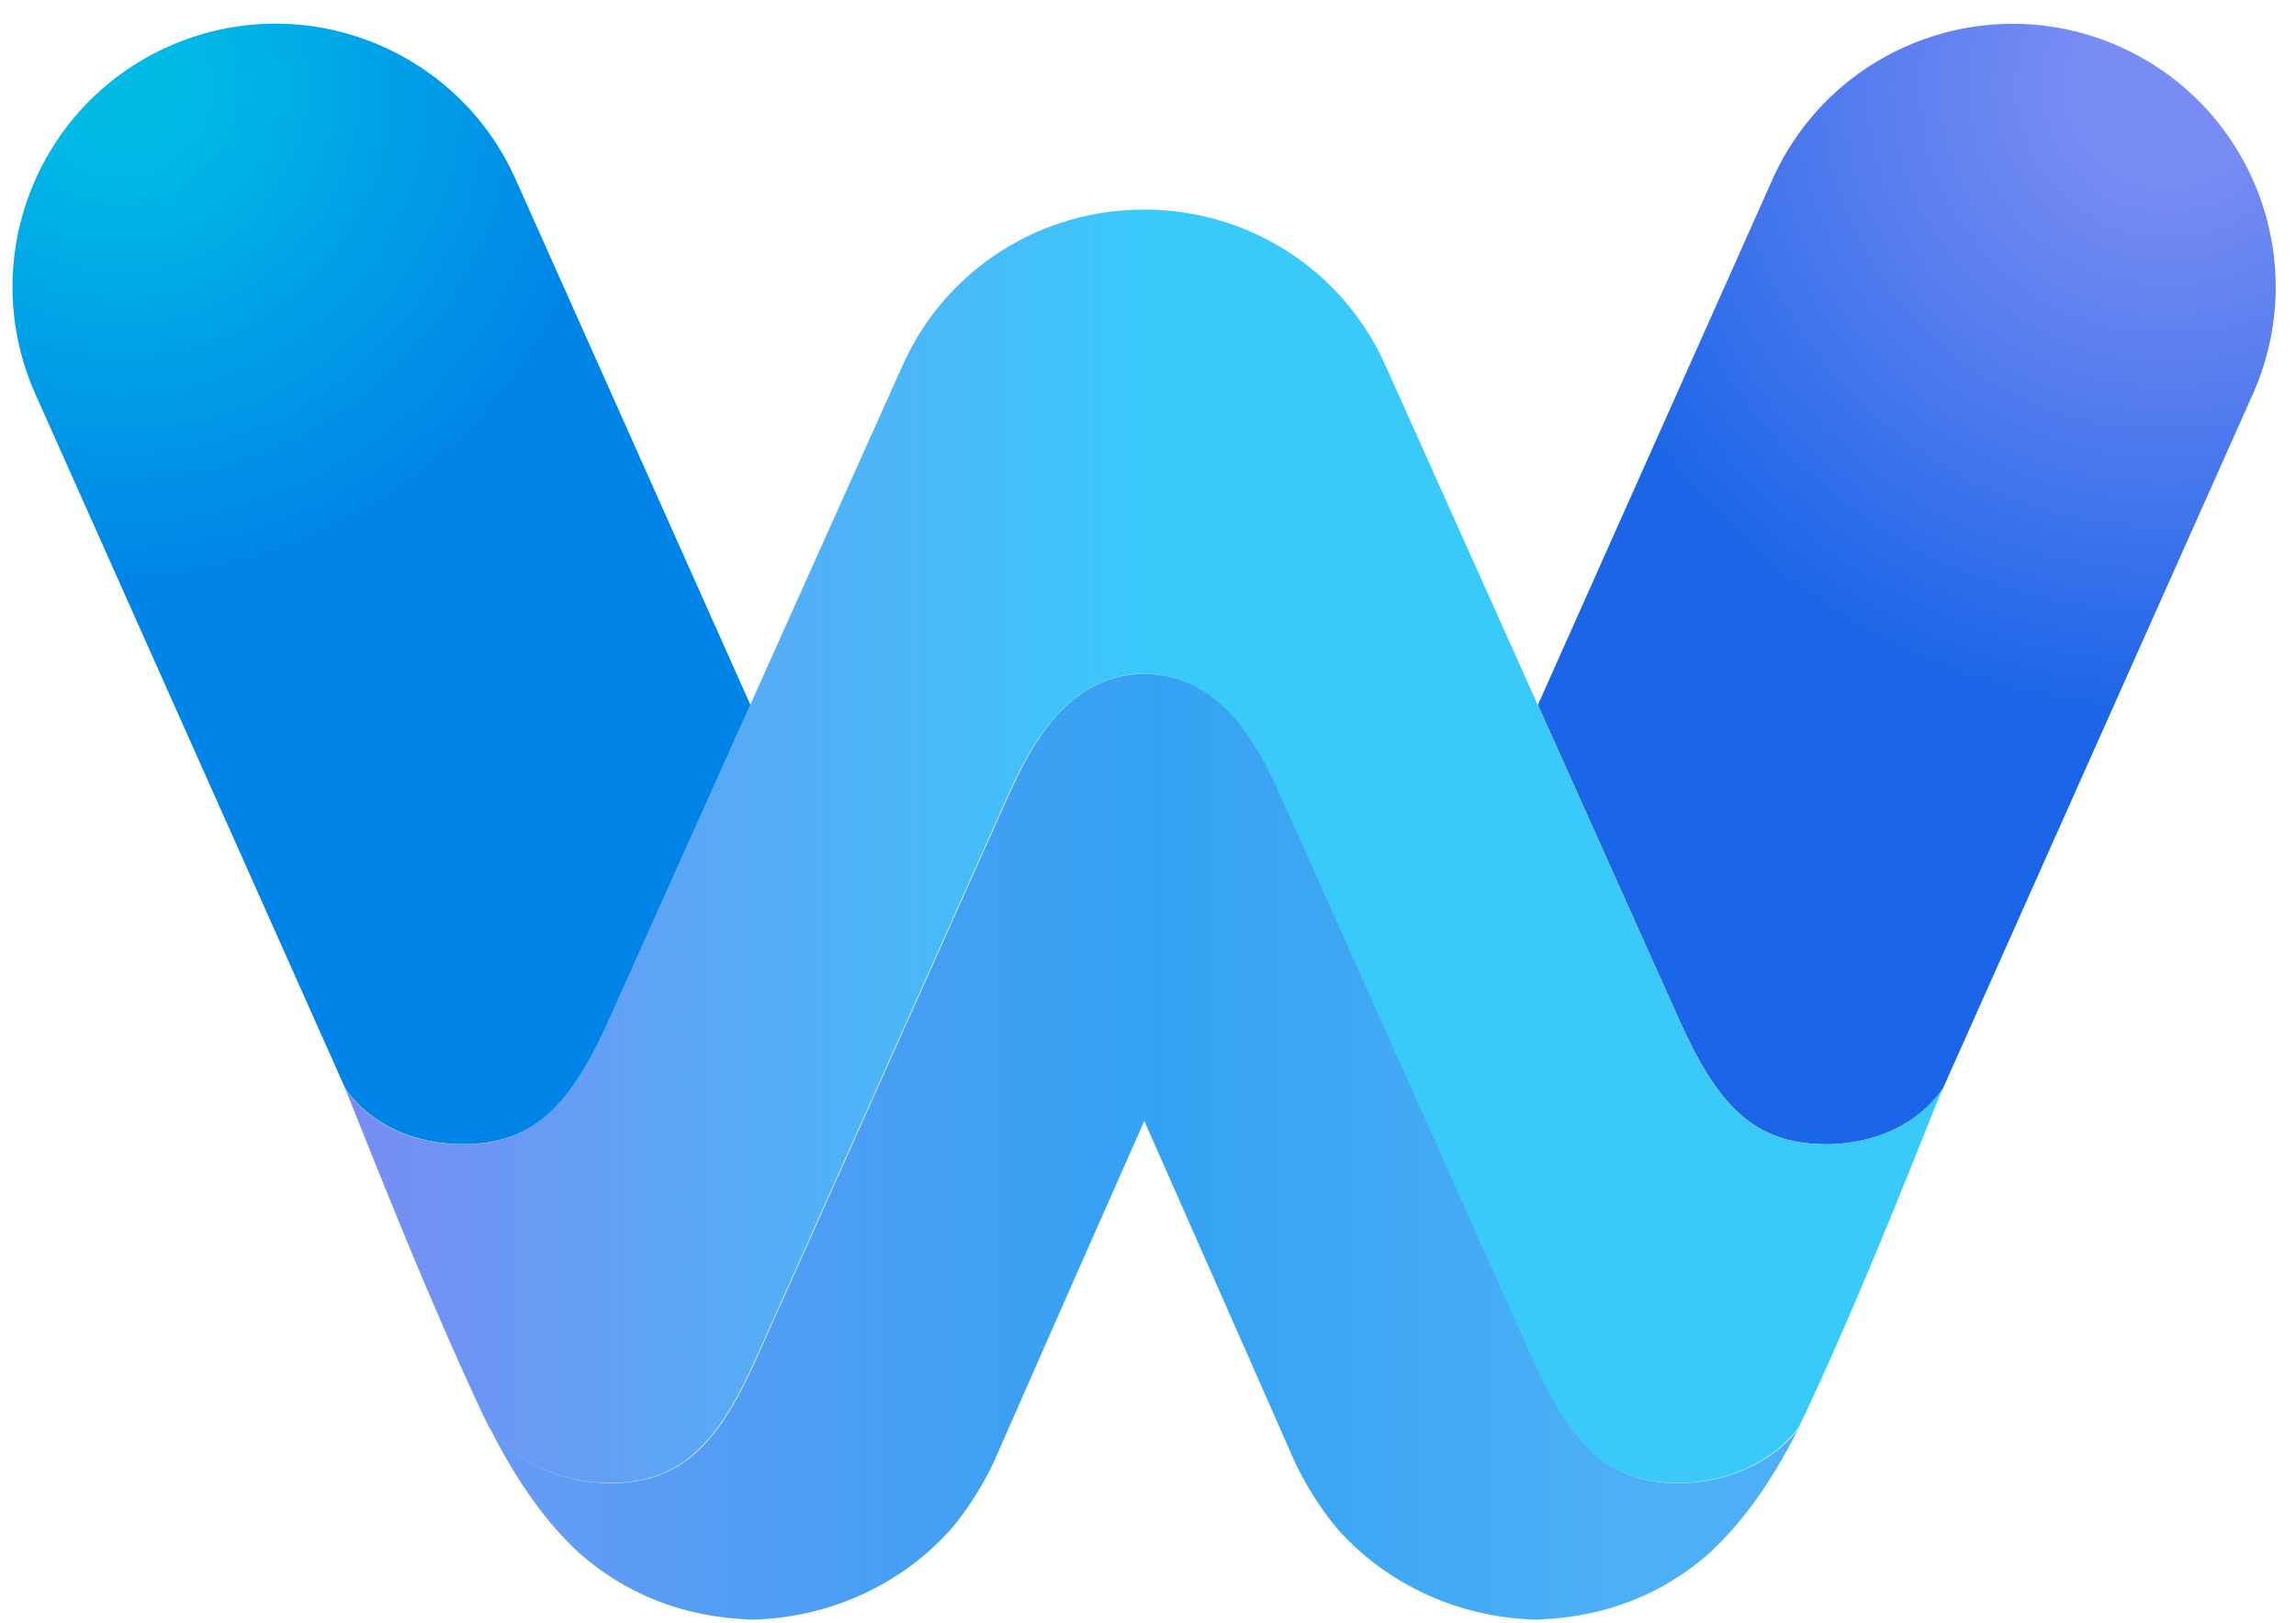
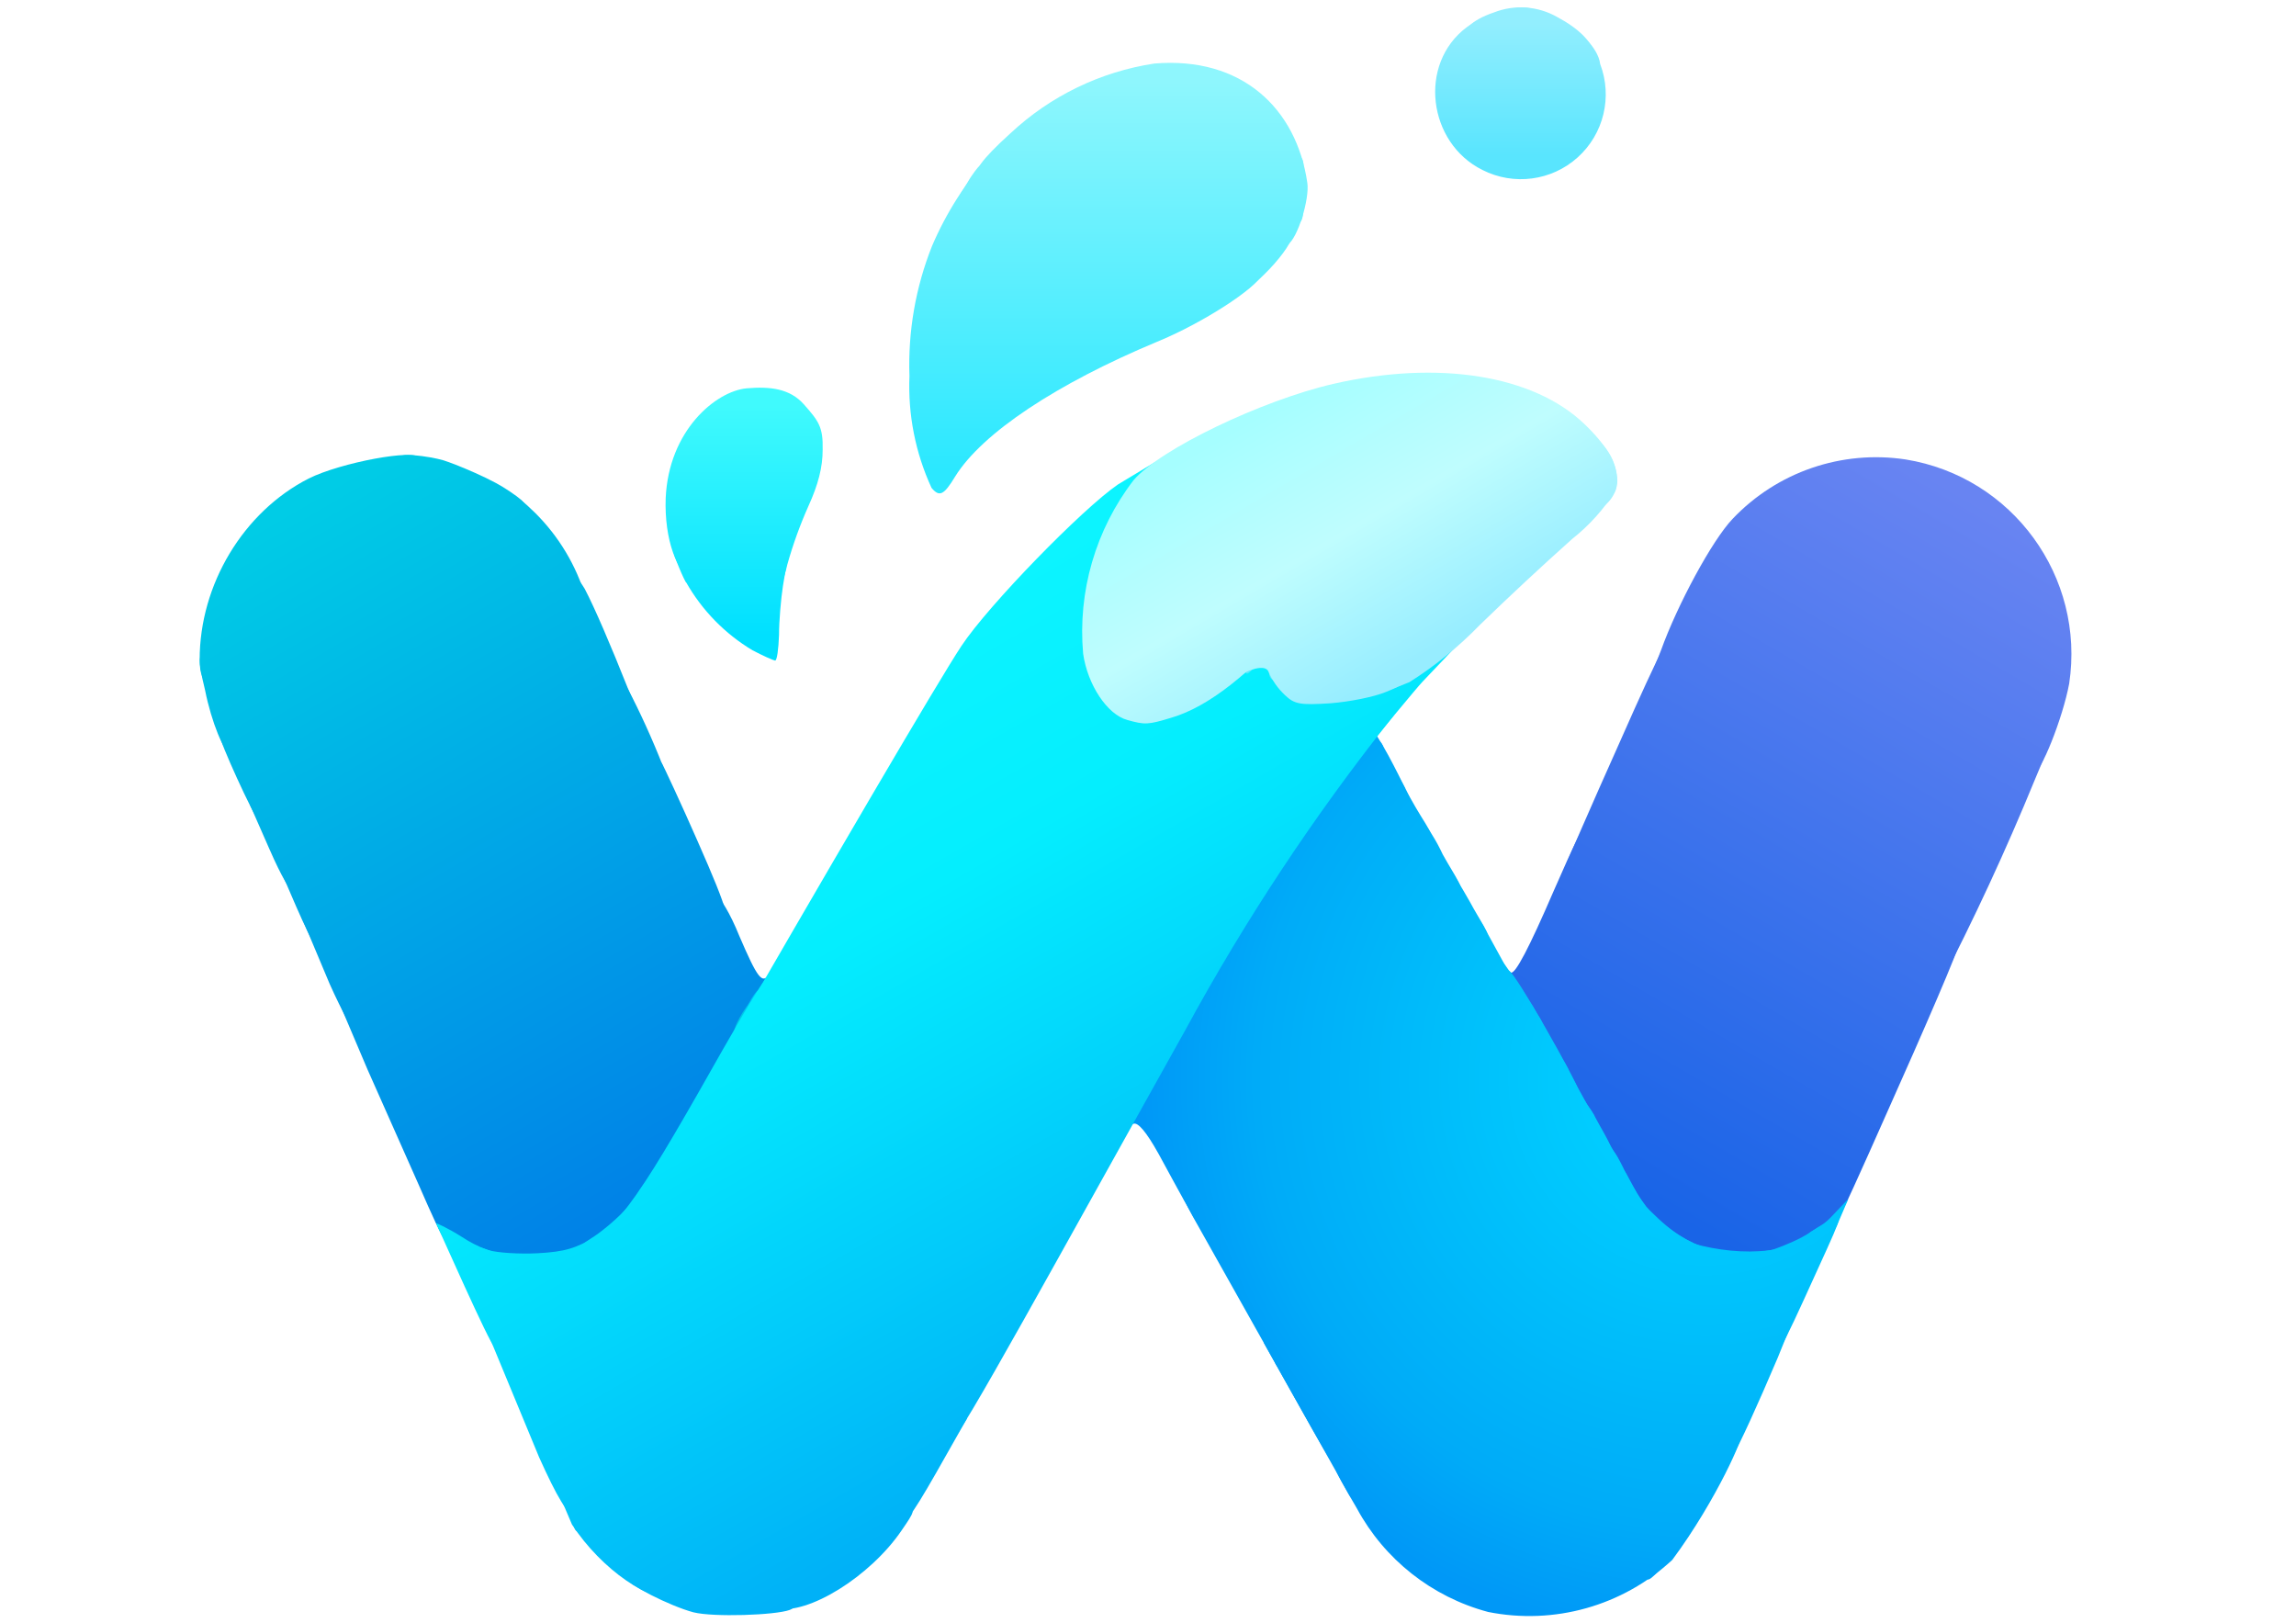
- <svg xmlns="http://www.w3.org/2000/svg" width="92" height="65" viewBox="0 0 92 65" fill="none">
-   <path d="M18.556 45.841C21.467 45.841 22.929 44.181 24.428 40.818L30.07 28.244L20.668 7.198C18.296 1.877 12.065 -0.507 6.745 1.865C1.43 4.237 -0.954 10.474 1.418 15.789L13.836 43.611C14.852 45.079 16.63 45.841 18.55 45.841H18.556Z" fill="url(#paint0_radial_1_512)" />
-   <path d="M73.137 45.841C70.226 45.841 68.764 44.181 67.265 40.817L61.622 28.244L71.018 7.197C73.391 1.883 79.622 -0.501 84.942 1.871C90.256 4.243 92.641 10.474 90.269 15.794L77.85 43.617C76.834 45.085 75.057 45.847 73.137 45.847V45.841Z" fill="url(#paint1_radial_1_512)" />
-   <path d="M73.136 45.847C70.225 45.847 68.763 44.187 67.264 40.824L55.514 14.642C53.761 10.709 49.89 8.38 45.84 8.399C41.795 8.38 37.924 10.709 36.165 14.642L24.415 40.824C22.916 44.187 21.454 45.847 18.543 45.847C16.623 45.847 14.846 45.091 13.83 43.617C14.666 45.655 16.902 51.458 19.324 56.624C19.417 56.822 19.51 57.014 19.603 57.2C19.603 57.2 19.603 57.2 19.603 57.194C20.637 58.606 22.551 59.417 24.428 59.417C27.339 59.417 28.8 57.758 30.299 54.394C30.299 54.394 37.775 37.708 40.265 32.14C40.94 30.629 42.483 26.993 45.833 26.993C49.184 26.993 50.658 30.48 51.402 32.14C53.892 37.702 61.367 54.394 61.367 54.394C62.866 57.758 64.328 59.417 67.239 59.417C69.116 59.417 71.03 58.606 72.064 57.194C72.064 57.194 72.064 57.194 72.064 57.2C72.157 57.014 72.25 56.822 72.343 56.624C74.765 51.458 77.001 45.655 77.837 43.617C76.821 45.085 75.043 45.847 73.123 45.847H73.136Z" fill="url(#paint2_linear_1_512)" />
-   <path d="M72.077 57.206C70.956 59.455 69.742 61.071 68.497 62.223C66.638 63.858 64.371 64.787 61.621 64.887C61.59 64.887 61.566 64.887 61.535 64.887C58.531 64.825 55.558 63.511 53.545 61.201C52.907 60.427 52.349 59.547 51.885 58.581C51.885 58.581 48.689 51.316 45.852 44.911C45.852 44.911 45.852 44.918 45.852 44.924C45.852 44.924 45.852 44.918 45.852 44.911C43.009 51.316 39.819 58.581 39.819 58.581C39.355 59.547 38.803 60.427 38.159 61.201C36.146 63.511 33.167 64.825 30.169 64.887C30.138 64.887 30.114 64.887 30.083 64.887C27.332 64.787 25.066 63.852 23.207 62.223C21.962 61.071 20.748 59.455 19.627 57.206C20.662 58.612 22.576 59.424 24.452 59.424C27.363 59.424 28.825 57.764 30.324 54.4C30.324 54.4 37.8 37.714 40.29 32.146C41.033 30.486 42.514 26.999 45.858 26.999C49.203 26.999 50.683 30.486 51.426 32.146C53.916 37.708 61.392 54.4 61.392 54.4C62.891 57.764 64.353 59.424 67.264 59.424C69.141 59.424 71.055 58.612 72.089 57.206H72.077Z" fill="url(#paint3_linear_1_512)" />
-   <defs>
-     <radialGradient id="paint0_radial_1_512" cx="0" cy="0" r="1" gradientUnits="userSpaceOnUse" gradientTransform="translate(4.88019 3.52495) scale(25.5742 25.5742)">
-       <stop offset="0.1" stop-color="#00BAE6" />
-       <stop offset="0.78" stop-color="#0084E7" />
-     </radialGradient>
-     <radialGradient id="paint1_radial_1_512" cx="0" cy="0" r="1" gradientUnits="userSpaceOnUse" gradientTransform="translate(86.8188 3.52448) rotate(-180) scale(25.5742)">
-       <stop offset="0.14" stop-color="#788CF3" />
-       <stop offset="0.46" stop-color="#587EEF" />
-       <stop offset="1" stop-color="#1A65E8" />
-     </radialGradient>
-     <linearGradient id="paint2_linear_1_512" x1="13.836" y1="33.911" x2="77.855" y2="33.911" gradientUnits="userSpaceOnUse">
-       <stop stop-color="#788CF3" />
-       <stop offset="0.25" stop-color="#57ABF6" />
-       <stop offset="0.51" stop-color="#39CAFA" />
-       <stop offset="0.86" stop-color="#39CAFA" />
-     </linearGradient>
-     <linearGradient id="paint3_linear_1_512" x1="19.615" y1="45.946" x2="72.077" y2="45.946" gradientUnits="userSpaceOnUse">
-       <stop stop-color="#679BF5" />
-       <stop offset="0.19" stop-color="#529DF4" />
-       <stop offset="0.51" stop-color="#34A2F3" />
-       <stop offset="0.86" stop-color="#4DAFF7" />
-     </linearGradient>
-   </defs>
+ <svg xmlns="http://www.w3.org/2000/svg" height="65" viewBox="0 0 92 65" width="92">
+   <linearGradient id="a" gradientUnits="userSpaceOnUse" x1="64.187" x2="79.736" y1="47.128" y2="20.408">
+     <stop offset="0" stop-color="#1964e7" />
+     <stop offset="1" stop-color="#6884f2" />
+   </linearGradient>
+   <linearGradient id="b" gradientUnits="userSpaceOnUse" x1="11.351" x2="26.9" y1="20.559" y2="47.279">
+     <stop offset="0" stop-color="#00cce6" />
+     <stop offset="1" stop-color="#0082e7" />
+   </linearGradient>
+   <radialGradient id="c" cx="68.338" cy="43.203" gradientUnits="userSpaceOnUse" r="22.568">
+     <stop offset=".2" stop-color="#00cdff" />
+     <stop offset=".5" stop-color="#00bcfa" />
+     <stop offset=".8" stop-color="#00abf8" />
+     <stop offset="1" stop-color="#0098f7" />
+   </radialGradient>
+   <linearGradient id="d" gradientUnits="userSpaceOnUse" x1="29.844" x2="45.543" y1="29.012" y2="56.185">
+     <stop offset="0" stop-color="#0cf4ff" />
+     <stop offset=".3" stop-color="#04eefe" />
+     <stop offset="1" stop-color="#00b1f7" />
+   </linearGradient>
+   <linearGradient id="e" gradientUnits="userSpaceOnUse" x1="29.844" x2="29.844" y1="16.256" y2="25.465">
+     <stop offset="0" stop-color="#40fafd" />
+     <stop offset="1" stop-color="#00e0ff" />
+   </linearGradient>
+   <linearGradient id="f" gradientUnits="userSpaceOnUse" x1="44.336" x2="44.336" y1="3.274" y2="18.823">
+     <stop offset="0" stop-color="#8ef6fd" />
+     <stop offset="1" stop-color="#2be8ff" />
+   </linearGradient>
+   <linearGradient id="g" gradientUnits="userSpaceOnUse" x1="60.866" x2="60.866" y1=".934" y2="6.218">
+     <stop offset="0" stop-color="#92eefe" />
+     <stop offset="1" stop-color="#59e5fe" />
+   </linearGradient>
+   <linearGradient id="h" gradientUnits="userSpaceOnUse" x1="50.827" x2="56.714" y1="16.407" y2="26.446">
+     <stop offset="0" stop-color="#a6feff" />
+     <stop offset=".5" stop-color="#bffdfe" />
+     <stop offset="1" stop-color="#97edff" />
+   </linearGradient>
+   <path d="m67.951 50.663c-.831-.262-1.586-.72-2.201-1.337-.786-.845-5.464-9.337-5.464-9.946 0-.334.079-.491.256-.413.177.059.727-.983 1.71-3.263 1.651-3.754 1.69-3.794 3.066-2.752 3.754 2.87 7.096 4.344 10.595 4.639 1.474.138 1.867.314 1.867.865 0 .197.629-.688.708-.649.098.02-1.474 3.636-2.83 6.663-2.319 5.229-2.496 5.563-3.165 5.877-.786.393-3.695.59-4.541.314z" fill="url(#a)" />
+   <path d="m18.831 50.506c-.865-.354-.885-.373-2.084-3.106l-2.025-4.56-1.219-2.87 1.337 1.081c.924.02 3.007-.472 5.248-1.258l2.221-.708c.708-.216 1.022-.393 1.022-.629 0-.197.197-.393.452-.452.236-.059 1.258-.452 2.26-.904 1.002-.452 1.946-.806 2.103-.806.157 0 .295-.079.295-.197 0-.098.118-.197.256-.197.138 0 .57.708.924 1.592.727 1.69.924 1.966 1.199 1.533.118-.197.177-.098.177.295 0 .668-4.619 8.904-5.582 9.907-1.042 1.12-1.966 1.474-3.951 1.553-1.337.039-1.985-.02-2.634-.275z" fill="url(#b)" />
+   <g fill="url(#c)">
+     <path d="m68.148 50.644c0-.098-.256-.197-.59-.197-.491 0-.59-.079-.59-.491 0-.432-.079-.491-.688-.491-.668 0-.688-.02-.688-.727v-.727l.747.708c.806.786 1.592 1.219 2.555 1.435.865.177.845.688-.059.688-.373 0-.688-.079-.688-.197z" />
+     <path d="m69.268 50.329c0-.138 1.317-.118 1.808-.275.393-.138 1.081-.413 1.494-.708.826-.55.983-.511.806.216-.098.354-.256.491-.609.491-.295 0-.491.118-.491.275 0 .295-.59.511-1.415.511-.354 0-1.573-.314-1.573-.511zm-22.86-4.128c-.472-.845-.806-1.238-.983-1.179-.197.079-.275-.059-.275-.413 0-.924 4.364-8.452 7.194-12.403 1.572-2.201 1.848-2.496 2.398-2.555.531-.059.629.02.747.472.079.295.059.649-.039.786-1.137 1.472-2.15 3.037-3.027 4.678 0 .157-.177.629-.373 1.042-1.417 3.168-2.715 6.387-3.892 9.651-.059.236-.177.432-.275.432s.786 2.791.786 3.007c0 .767-1.553-2.241-2.26-3.518zm17.809.413c0-.845.275-.885.688-.098.393.747.373.786-.197.786-.432 0-.491-.079-.491-.688z" />
+     <path d="m63.234 44.845c0-.845.275-.865.688-.079.393.747 1.022 1.631.452 1.631-.432 0-1.14-.943-1.14-1.553zm-.983-1.769c0-.55-.079-.688-.373-.688-.413 0-.609-.373-.609-1.199 0-.432-.098-.57-.393-.57-.236 0-.432-.177-.511-.472-.157-.649-.197-1.337.098-1.258.275.098 2.772 4.541 2.772 4.757 0 .059-.216.118-.491.118-.432 0-.491-.079-.491-.688z" />
+     <path d="m67.362 50.447c0-.098-.177-.197-.393-.197s-.393-.138-.393-.295c0-.157-.138-.295-.314-.295-.491 0-.865-.511-.865-1.16 0-.727.157-.747.57-.157.598.719 1.369 1.274 2.241 1.612.786.197.668.688-.157.688-.373 0-.688-.079-.688-.197zm-19.971-2.909c-.236-.55-.413-1.199-.138-1.376.098-.079.236-.314.314-.531.216-.806 3.224-8.236 3.833-9.514.177-.373.334-.826.334-1.002.291-.656.647-1.282 1.061-1.867.57-.865.806-1.297.531-.983-.275.334-1.16 1.572-1.926 2.791-.786 1.219-1.494 2.201-1.572 2.221-.098 0-.157-.315-.157-.688 0-.59.059-.688.491-.688.373 0 .511-.138.668-.727.118-.413.216-.904.216-1.081 0-.197.098-.354.216-.354.314 0 .747-.609.767-1.022 0-.197.098-.354.197-.354.118 0 .197-.118.197-.275 0-.157.138-.314.295-.393.157-.059.295-.236.295-.393 0-.138.138-.315.295-.393.157-.059.295-.197.295-.295 0-.236 1.101-1.396 1.317-1.396s1.199 1.966 1.376 2.359c.059.157-.413 0-.491 0s-.295.295-.452.649l-2.103 4.167c-.983 1.946-1.848 3.813-1.926 4.128-.177.747-1.494 4.069-2.201 5.543-.767 1.592-1.061 2.025-1.435 2.025-.177 0-.197-.314-.295-.55zm16.039-2.3c0-.845.197-.865.649-.118.432.747.432.806-.157.806-.432 0-.491-.079-.491-.688z" />
+     <path d="m62.448 43.469c0-.845.216-.885.649-.118.826 1.455.609 1.14-.157.806-.393-.177-.491-.079-.491-.688z" />
+   </g>
+   <path d="m14.526 41.857c-.256-.295-.845-1.376-1.317-2.437l-1.14-2.713 1.258.708c2.359-.275 12.364-5.091 12.364-5.936 0-.216.727-1.061.826-.904.039.039.806 1.69 1.435 3.125 1.258 2.85 1.415 3.459.885 3.283-.693.084-1.365.29-1.985.609l-2.339 1.002-.688.275.885-.098c1.16-.118.688.157-1.337.767-.826.236-2.044.629-2.693.865-1.258.432-4.717 1.396-5.209 1.455-.157.02-.334.138-.393.275-.059.157-.256.039-.55-.275z" fill="url(#b)" />
+   <path d="m13.111 38.418c0-.197-.118-.354-.256-.354-.236 0-.668-.983-1.592-3.145-.039-.059.826-.039 1.749-.373 3.243-1.179 6.093-2.732 8.845-4.816 1.671-1.297 2.064-1.651 2.064-1.966 0-.177.138-.314.295-.314.157 0 .295-.079.295-.197 0-.098.118-.197.256-.197.256 0 1.985 3.794 2.182 4.816.118.531.098.55-.138.256-.334-.413-.531-.452-.531-.079 0 .747-7.646 4.58-11.794 5.897-.59.197-1.14.452-1.219.59-.098.138-.157.098-.157-.118z" fill="url(#b)" />
+   <path d="m23.135 50.093c0-.079.256-.295.57-.491.295-.177.885-.649 1.278-1.061l.708-.727v.649c0 .688-.373 1.199-.865 1.199-.177 0-.315.138-.315.295 0 .197-.216.295-.688.295-.373 0-.688-.079-.688-.157z" fill="url(#d)" />
+   <path d="m10.811 34.054-.786-1.789.531-.118c1.73-.373 5.523-2.359 7.686-4.03 1.435-1.101 4.108-3.794 4.108-4.128 0-.157.098-.275.197-.275.118 0 .197-.138.197-.295 0-.157.118-.275.256-.295.079 0 .197.079.432.472.393.747 1.042 2.26 1.73 3.99l.491 1.12c.098.256-.236-.079-.354-.079s-.197-.138-.197-.295c0-.157-.138-.295-.295-.295-.157 0-.295.138-.295.314 0 .314-.393.668-2.064 1.966-2.536 1.926-5.779 3.735-8.236 4.6l-1.592.59c-.315.138-.688.275-.806.295-.118.039-.57-.747-1.002-1.749z" fill="url(#b)" />
+   <path d="m59.617 64.58c-2.245-.602-4.144-2.102-5.248-4.147-1.101-1.887-1.12-1.926-.413-1.926.314 0 1.199-.295 1.926-.629 1.447-.7 3.085-.9 4.659-.57 1.568.944 2.948 2.17 4.069 3.617l.885 1.12 1.081-.118 3.086-4.226c.314-.373-.845 2.359-2.654 4.796-1.984 1.844-4.735 2.619-7.391 2.084zm8.334-14.133c0-.413.197-.472.943-.275.708.197.531.668-.256.668-.55 0-.688-.079-.688-.393z" fill="url(#c)" />
+   <path d="m47.784 48.717c-.59-1.101-.59-1.12-.236-1.494.531-.57 2.83-5.779 3.184-7.233.216-.924 4.147-8.786 4.521-9.042.157-.118.157-.157 0-.157-.118 0-.216-.138-.216-.295 0-.59.472-.275 1.081.747.59.963.688 1.71.236 1.71-.275 0-4.285 8.295-4.423 9.14-.335 1.662-.947 3.257-1.808 4.717-.668 1.396 3.931 13.091 4.01 13.209zm18.202.531v-.59l.59.413c.865.609.885.786.118.786-.649 0-.708-.039-.708-.609zm6.526.157c0-.059.472-.236.845-.629l.708-.747-.354.826c-.216.531-.432.806-.688.806-.197 0-.511-.216-.511-.256zm-8.098-2.398c0-.865.177-.865.747 0l.413.767-.57-.079c-.55 0-.59-.059-.59-.688zm-2.752-4.914c0-.865.177-.865.747 0l.432.767-.59-.079c-.55 0-.59-.059-.59-.688zm-.983-1.769c0-.865.177-.865.747 0l.511.904-.668-.216c-.55 0-.59-.059-.59-.688z" fill="url(#c)" />
+   <path d="m26.968 32.442c-.177-.275-.275-.55-.236-.609.059-.059.256.177.432.511.373.747.275.806-.197.098z" fill="url(#b)" />
+   <path d="m23.076 61.317c-.079-.059-.138-.373-.138-.688 0-.491.059-.55.688-.55.649 0 .688.039.688.688 0 .629-.059.688-.55.688-.315 0-.629-.059-.688-.138z" fill="#00b0e7" />
+   <path d="m10.437 32.973c.079-.098 0-.118-.098-.157-.157-.059-1.592-3.224-1.514-3.302.059-.059 2.3-.963 3.794-1.533.334-.138.629-.295.688-.354.059-.079.668-.55 1.376-1.081 2.437-1.789 5.091-4.639 5.386-5.779.275-1.12.432-1.14 1.376-.216.947.94 1.643 2.102 2.025 3.381.059.452.02.55-.216.452-.197-.079-.314-.02-.314.177 0 .354-2.634 3.007-4.108 4.147-1.572 1.219-3.794 2.496-5.661 3.283-1.002.413-1.631.786-1.631.963 0 .256-.02.256-.197 0-.118-.177-.256-.216-.334-.098-.197.256-.708.373-.57.118z" fill="url(#b)" />
+   <path d="m27.794 64.6c-.963-.256-2.693-1.14-2.693-1.376 0-.118.314-.197.688-.197.373 0 .688.059.688.157 0 .079.865.118 1.907.098 1.356-.039 2.064.02 2.477.236.271.143.563.242.865.295.373 0 .315.531-.079.688-.59.216-3.066.295-3.853.098z" fill="url(#d)" />
+   <path d="m65.986 62.929c0-.216-.138-.275-.452-.197-.373.098-.629-.098-1.494-1.16-1.09-1.433-2.428-2.658-3.951-3.617-.393-.157-1.022-.236-1.494-.177-.943.098-3.145 1.061-3.695 1.631-.432.413-.865.531-.826.197 0-.118-.059-.236-.157-.256-.157-.039-.727-.983-2.536-4.226l-.747-1.337h.609c.393 0 .59.098.59.295 0 .314.314.413.432.138.039-.079.806-.767 1.73-1.494 1.592-1.317 1.651-1.376 1.592-2.103-.039-.747-.039-.767.609-.767.609 0 .727.138 1.73 1.69.59.943 1.671 2.241 2.378 2.929 1.631 1.533 2.713 1.946 4.482 1.749.845-.098 1.199-.059 1.199.098 0 .118.098.216.236.216.118 0 .649.354 1.16.786.531.432 1.14.786 1.415.786.256 0 .649.039.708.098-.334.609-1.573 3.204-2.536 4.206-1.061 1.14-.983.983-.983.511zm-17.101-12.305c-.708-1.219-.845-1.907-.472-2.241 1.183-2.045 2.138-4.214 2.85-6.467.118-.629.59-1.926 1.061-2.87.452-.963.786-1.789.727-1.848-.059-.059 0-.118.118-.118.138 0 .216-.059.197-.138-.079-.216 2.123-4.776 2.555-5.248.354-.393.413.039 1.002.983.59.943.59.963.236 1.553-1.121 1.896-2.176 3.83-3.165 5.799-.865 1.71-1.042 2.221-1.002 3.007.039 1.042-.393 2.477-1.415 4.698-.373.826-.747 1.769-.826 2.084-.056.315-.199.608-.413.845-.157.118-.275.432-.275.688 0 .806-.491.511-1.179-.727zm21.641-.079c.039-.197.295-.393.55-.432.275-.039.59-.157.708-.256.138-.098.295-.138.354-.059.079.059.138.02.138-.098 0-.138.098-.236.216-.236.138 0 .314-.197.491-.334.354-.295.256-.295.275.295 0 .432-.118.688-.334.767-.197.079-.413.216-.472.314-.079.098-.55.236-1.061.295-.806.079-.924.059-.865-.256zm-5.327-1.69c0-.118-.138-.334-.295-.491-.295-.314-.413-1.651-.138-1.651.118 0 .472.491 1.297 1.828l.315.531h-.59c-.314 0-.59-.098-.59-.216zm-1.572-3.224c0-.865.177-.865.747 0l.472.806-.629-.118c-.55 0-.59-.059-.59-.688zm-.983-1.769c0-.55-.079-.688-.393-.688-.315 0-.393-.138-.393-.688 0-.373.059-.688.118-.688.177 0 .845.865.865 1.081 0 .118.216.531.491.943l.57.904-.668-.177c-.55 0-.59-.059-.59-.688zm-1.769-3.145c0-.806.098-.845.609-.236.491.609.472.924-.118.924-.432 0-.491-.079-.491-.688z" fill="url(#c)" />
+   <path d="m64.924 48.364c-.059-.177-.118-.57-.118-.885 0-.432-.098-.57-.393-.57-.315 0-.393-.138-.393-.708 0-.629.039-.688.314-.452.177.138.452.59.609 1.002.157.413.118.786.236.786.098 0 .373.059.314.157-.059.118-.039.197.059.197.098 0 .236.177.295.393.079.314 0 .393-.354.393-.256 0-.511-.138-.57-.315zm-1.887-3.951c0-.688.02-.708.373-.373.197.197.373.531.472.727.138.275 0 .373-.373.373-.413 0-.472-.098-.472-.727zm-.983-1.769c0-.708 0-.708.354-.334.197.197.413.531.491.727.098.256.02.334-.354.334-.432 0-.491-.079-.491-.727zm-.983-1.769c0-.708 0-.708.354-.334.197.197.413.531.491.727.098.256.02.334-.354.334-.432 0-.491-.079-.491-.727zm-.983-1.631c0-.531-.314-1.356.354-.393l.452.668c.079.275.02.315-.334.315-.393 0-.472-.098-.472-.59z" fill="url(#c)" />
+   <path d="m77.111 39.538c-.059-.157-.059-.413 0-.55.157-.452-.334-.668-1.789-.806-3.499-.295-6.84-1.769-10.595-4.639l-.786-.609-.668 1.042c-.354.57-.629.943-.59.826.039-.118 1.022-2.398 2.221-5.071 1.71-3.872 2.221-4.835 2.516-4.835.216 0 .904.57 1.553 1.278 1.572 1.699 3.536 2.987 5.72 3.754 1.413.49 2.916.665 4.403.511l2.791-.039-.354.845c-1.159 2.828-2.445 5.602-3.853 8.315-.334.354-.432.354-.57-.02z" fill="url(#a)" />
+   <path d="m9.514 30.241c-.098-.138-.236-.197-.315-.138-.197.098-.727-1.16-.983-2.457-.334-1.356-.275-1.572.256-1.572.668 0 2.477-.786 2.477-1.081 0-.138.432-.531.943-.865 1.238-.833 2.339-1.855 3.263-3.027.511-.609.727-1.101.826-1.867l.157-.983c.413-.098 1.907.197 1.769.275-.649-.295.943.275 1.966.826.334.177.826.511 1.002.668.413.393.256.59-.039.904-.138.138-.216.354-.138.452.157.256-1.592 2.398-3.007 3.715-2.398 2.201-3.047 2.772-2.889 2.516.157-.275-.413.098-.806.531-.098.098-.432.295-.708.393-2.889 1.12-3.518 1.415-3.558 1.671-.059.236-.098.236-.216.039z" fill="url(#b)" />
+   <path d="m31.096 64.442c-.219-.041-.427-.128-.609-.256-.314-.256-2.634-.393-3.322-.197-1.042.295-3.066-1.101-4.246-2.909l-.452-1.061.727-.295c.602-.383 1.18-.803 1.73-1.258.511-.413 1.022-.747 1.14-.747.118 0 .216-.138.216-.295 0-.216.216-.295.845-.295 2.025 0 4.403-1.907 6.428-5.15.983-1.572 1.14-1.73 1.71-1.73.334 0 .649.118.708.256.138.354-.039 5.091-.295 7.351-.236 2.162-.118 2.614.668 2.614.334 0 .314.079-.216.845-1.258 1.848-3.754 3.401-5.032 3.125z" fill="url(#d)" />
+   <path d="m68.738 58.998c0-.236-.079-.275-.334-.118-.256.138-.57-.02-1.415-.786-.59-.531-1.199-.963-1.337-.963-.138 0-.256-.059-.256-.138 0-.098-.531-.118-1.179-.098-1.474.098-2.85-.354-3.853-1.238l-.767-.668.708-.02c1.476.304 2.994.338 4.482.098.472-.079 1.474-.354 2.221-.629.959-.3 1.948-.498 2.948-.59l1.69-.472-.413 1.022c-1.69 3.971-2.496 5.445-2.496 4.6zm-17.101-3.636c-.157-.098-.216-.197-.118-.197.118 0 .02-.138-.197-.295-.197-.157-.275-.295-.177-.295.118 0 .118-.059-.02-.157-.772-1.026-1.363-2.176-1.749-3.401-.059-.472.02-.708.275-.904.216-.138.432-.531.511-.865.079-.334.452-1.278.826-2.103 1.042-2.28 1.396-3.479 1.297-4.423-.079-.688.059-1.14.826-2.693 1.415-2.909 3.499-7.332 3.735-7.332.385.468.709.983.963 1.533.531.963.944 1.415.668 1.73-1.245 1.687-2.4 3.439-3.459 5.248-.533.97-.855 2.042-.943 3.145.039.295.688 1.572 1.415 2.87.588 1.029 1.165 2.064 1.73 3.106.236.432.55.944.727 1.14.177.197.432.609.59.904.157.295.393.609.511.688.138.079.256.472.256.865 0 .708 0 .708-.413.334-.236-.197-.865-1.081-1.435-1.926-.963-1.494-1.002-1.533-1.101-.963-.079.452-.491.904-1.769 1.926-.727.572-1.429 1.176-2.103 1.808-.491.511-.452.511-.845.256zm16.767-4.462c-.531-.079-.649-.177-.649-.55 0-.432.059-.472.511-.295.275.118 1.022.197 1.651.197.629 0 1.376-.079 1.651-.197.452-.157.511-.138.511.275 0 .393-.118.472-.904.59-.943.118-1.651.118-2.772-.02zm-2.221-1.435c0-.531-.059-.59-.59-.59-.55 0-.59-.059-.59-.688 0-.865.177-.865.747 0 .301.439.681.819 1.12 1.12.865.57.865.747 0 .747-.629 0-.688-.039-.688-.59z" fill="url(#c)" />
+   <path d="m25.297 48.364c0-.236.668-1.258.826-1.258.079 0 .157.315.157.688 0 .609-.059.688-.491.688-.275 0-.491-.059-.491-.118z" fill="#00b2f7" />
+   <path d="m63.942 46.791c-.059-.177-.118-.57-.118-.885 0-.432-.098-.57-.373-.57-.413 0-.609-.373-.609-1.199 0-.432-.098-.57-.393-.57-.314 0-.393-.138-.393-.688 0-.373.079-.688.157-.688.157 0 2.791 4.541 2.791 4.796 0 .275-.943.098-1.061-.197zm-2.87-5.681c0-.845.197-.865.649-.118.432.747.432.806-.157.806-.432 0-.491-.079-.491-.688zm-.983-1.808.02-.747.472.55c.629.708.609.924 0 .924-.432 0-.491-.079-.491-.727z" fill="url(#c)" />
+   <path d="m23.293 24.462c-.432-.432-.432-.55-.079-.55.138 0 .315.197.373.432.157.55.118.57-.295.118z" fill="url(#b)" />
+   <path d="m25.337 48.187c.57-.865.747-.865.747 0 0 .629-.039.688-.59.688h-.59zm4.088-6.88c0-.275.629-1.278.786-1.278.118 0 .197.314.197.688 0 .609-.059.688-.491.688-.275 0-.491-.039-.491-.098z" fill="#00c8e6" />
+   <path d="m8 26.427c0-3.007 1.749-5.917 4.364-7.253 1.297-.649 4.305-1.199 4.423-.826.059.138.177.432.334.393.491-.197.334.059-.138.688-.275.354-.452.747-.393.865.177.491-2.359 3.243-3.971 4.324-.531.373-.983.767-.983.904 0 .295-2.811 1.553-2.968 1.317-.079-.118-.118.216-.295.393-.236.157-.373-.256-.373-.806z" fill="url(#b)" />
+   <path d="m35.106 60.727c-.177-.314-.197-.904-.079-2.162.098-.943.177-2.85.197-4.226.02-1.376.079-2.575.157-2.634.216-.236.157-.472-.118-.472-.138 0-.767.786-1.376 1.73-1.887 2.968-4.226 4.757-6.172 4.757-.668 0-.806.059-.727.295.079.197 0 .295-.216.295-.177 0-.747.334-1.258.747-.483.411-.995.785-1.533 1.12-.334.197-.57.472-.511.609.079.197 0 .216-.393.02-.354-.157-.747-.806-1.474-2.418l-2.457-5.936c3.538.59 8.138.256 8.138.256 1.553-.256.354-1.278 1.808-.786 1.651.59-.432 1.926.983.983.432-.295.983-.197 1.179-.314.216-.098.531.432.531.314s.727.491.904.354c.55-.452.767-1.258 3.931-6.663 1.596-2.746 3.214-5.478 4.855-8.197 1.73-2.772 1.828-2.889 2.437-2.889.609 0 .649.039.649.649 0 .334-.236.983-.491 1.415-.275.432-.491.983-.491 1.219 0 .216-.216.885-.491 1.474-.235.451-.401.935-.491 1.435-.037.346-.144.68-.314.983-.57 1.061-1.867 4.875-2.693 7.862-.489 1.494-.766 3.049-.826 4.619l-.02 1.671-1.238 2.182c-1.022 1.789-1.317 2.162-1.69 2.162-.275 0-.57-.177-.708-.452z" fill="url(#d)" />
+   <path d="m60.227 55.479c-1.12-.845-2.496-2.713-4.305-5.858-2.025-3.558-2.555-4.6-2.634-5.288.175-1.292.561-2.547 1.14-3.715.786-1.612 2.968-5.504 3.224-5.72.354-.295.413-.216 1.238 1.219.432.806.865 1.376.688 1.455-1.349 1.613-2.406 3.449-3.125 5.425-.389.842-.679 1.726-.865 2.634-.177 1.081-.157 1.258.334 2.26.295.59.649 1.179.786 1.337.118.138.236.393.236.531 0 .256 1.101.688 1.73.688.118 0 .236.079.236.177 0 .079.767 0 1.73-.197.944-.197 2.575-.432 3.656-.491 1.592-.118 1.966-.197 2.025-.472.079-.295.138-.079 1.179.256 1.828.59 4.246.708 5.838-.629.55-.472.55-.55-1.061 2.988-1.081 2.378-1.572 3.165-1.572 2.477 0-.275-1.553-.039-3.243.531-1.449.573-3.003.834-4.56.767-.531-.079-.845-.059-.767.059.059.098-.157.177-.472.197-.373 0-.904-.216-1.435-.629z" fill="url(#c)" />
+   <path d="m64.551 47.99c-.177-.393-.334-.963-.334-1.278 0-.452-.098-.59-.373-.59-.413 0-.609-.373-.609-1.199 0-.432-.098-.57-.373-.57-.413 0-.609-.373-.609-1.199 0-.432-.098-.57-.373-.57-.413 0-.609-.373-.609-1.199 0-.432-.098-.57-.373-.57-.197 0-.432-.138-.491-.315-.177-.452-.138-1.455.039-1.455.098 0 1.356 2.162 2.831 4.816 2.634 4.717 2.673 4.816 2.143 4.816-.413 0-.609-.157-.865-.688z" fill="url(#c)" />
+   <path d="m29.661 40.875c.688-1.455.943-1.592.943-.55 0 .609-.059.688-.511.688-.275 0-.472-.059-.432-.138z" fill="#00bff9" />
+   <path d="m56.59 50.604c-.531-.904-1.278-2.182-1.631-2.85-.649-1.179-.649-1.219-.295-1.592.197-.236.295-.491.236-.59.162-1.23.541-2.421 1.12-3.518.295-.57.531-1.12.531-1.238 0-.393 2.064-4.501 2.26-4.501.118-.02.432.413.708.924 5.681 10.398 6.624 11.892 8.039 12.619.373.216.609.373.491.393-.098 0-.059.098.098.216.216.157.157.177-.295.059-1.278-.314-4.875.059-8.059.806-1.061.256-1.199.236-1.415-.039-.138-.177-.314-.275-.373-.197-.079.079-.275.02-.432-.118-.256-.197-.275-.177-.138.059.177.295.334 1.179.197 1.179-.039 0-.511-.727-1.042-1.612z" fill="url(#c)" />
+   <path d="m19.558 50.899c-.432-.059-.55-.197-.55-.55 0-.432.039-.452.59-.256.334.098 1.219.157 1.946.118 1.101-.059 1.533-.197 2.359-.688l1.002-.629v.57c0 .393-.098.59-.295.59-.157 0-.295.079-.295.197 0 .511-2.948.924-4.757.649z" fill="url(#d)" />
+   <path d="m68.718 50.663c.138-.098.177-.216.098-.256-.098-.059-.059-.059.079-.02l.55.059c.157 0 .275.098.275.197 0 .118-.295.197-.629.197-.452 0-.57-.059-.373-.177z" fill="url(#c)" />
+   <path d="m81.023 31.597c.216-.373-.452-.491-2.85-.531-1.379.081-2.761-.106-4.069-.55-2.186-.762-4.151-2.051-5.72-3.754l-1.179-1.278-.413.531-.59.944.354-.904c.649-1.808 2.044-4.403 2.87-5.268 1.784-1.88 4.376-2.769 6.939-2.378 4.275.695 7.194 4.701 6.546 8.983-.256 1.376-1.14 3.597-1.435 3.597-.118 0-.157.118-.098.275.059.157-.02.334-.177.393-.157.059-.236.039-.177-.059z" fill="url(#a)" />
+   <path d="m30.212 54.162c-1.372-.148-2.749-.239-4.128-.275-1.789-.059-3.813-.216-4.521-.354-.708-.118-1.376-.197-1.514-.177-.138.039-.334-.138-.452-.373-.138-.216.275.944.197.944-.138 0-2.221-4.717-2.319-4.914 0-.02.452.177 1.042.55 1.205.799 2.703 1.023 4.088.609 1.789-.511 2.536-1.415 5.386-6.408 2.889-5.111 3.204-5.543 3.204-4.442 0 .727-.197 1.101-.609 1.101-.295 0-.373.138-.373.688 0 .472-.098.688-.295.688-.157 0-.295.177-.295.373 0 .59-.216 1.002-.511 1.002-.157 0-.275.177-.275.373 0 .59-.216 1.002-.511 1.002-.157 0-.275.177-.275.373 0 .59-.216 1.002-.511 1.002-.157 0-.275.197-.275.472 0 .432.079.472 1.73.59.943.079 2.555.256 3.577.413 1.042.157 2.221.236 2.614.157.668-.098.806-.236 1.926-2.201.668-1.14 1.278-2.123 1.356-2.182.079-.059.197-.295.275-.531.079-.256.236-.452.334-.452.098 0 .177-.118.177-.275 0-.157.118-.413.275-.55.138-.157.334-.472.393-.708.079-.236.236-.432.334-.432s.177-.118.177-.275c0-.157.118-.413.275-.55.138-.157.334-.472.393-.708.079-.236.236-.432.334-.432.098 0 .177-.138.177-.295 0-.157.098-.295.197-.295.118 0 .197-.118.197-.275 0-.157.118-.413.256-.55.118-.138.393-.59.609-.983.197-.393.531-.904.727-1.12.216-.216.373-.491.373-.609 0-.098.098-.197.197-.197.118 0 .197-.138.197-.295 0-.157.098-.295.197-.295.118 0 .197-.138.197-.295 0-.157.098-.295.197-.295.118 0 .197-.138.197-.295 0-.157.098-.295.197-.295.118 0 .197-.138.197-.295 0-.177.138-.354.295-.413.157-.079.295-.236.295-.393 0-.157.098-.275.197-.275.118 0 .197-.138.197-.295 0-.177.138-.354.295-.413.157-.079.295-.236.295-.393 0-.157.098-.275.197-.275.118 0 .197-.118.197-.275 0-.157.157-.413.354-.55.177-.138.452-.472.59-.747.609-1.14 1.415-1.769 2.3-1.769.472 0 .649.118.845.57.354.806 1.258 1.199 2.162.963.413-.098 1.101-.236 1.572-.295.806-.118.826-.098.826.472-.029.369-.174.72-.413 1.002-3.116 3.926-5.885 8.115-8.275 12.521-5.091 9.101-9.062 16.393-9.337 16.393-.079 0-1.514-4.835-1.415-5.071.098-.256 1.415-1.631 1.337-1.848-.138-.373-2.044.806-1.651.295.157-.177 2.752-4.993 2.909-5.602.979-2.602 2.114-5.142 3.401-7.607.826-1.553 5.189-2.83 5.189-2.948 0-.098.098-.197.197-.197.118 0 .197-.177.197-.393 0-.216.079-.393.177-.393.701-.982 1.238-2.07 1.592-3.224 0-.177.098-.314.216-.314.118 0 .157-.177.079-.393-.079-.216-.039-.393.079-.393.118 0 .216-.177.216-.413 0-.649 1.396.354 1.769.511.256.098.197 6.801-.845.197-.059-.354-1.081.963-1.16.747-.098-.295 2.084.138 1.101 1.337-2.948 3.617-8.531 5.091-13.838 14.231-4.03 6.919-4.639 7.823-5.13 7.705-.197-.059-.373-.02-.373.098 0 .098-.079.118-.197.059-.098-.059-.197-.02-.197.079 0 .236-.295.236-1.572 0z" fill="url(#d)" />
+   <path d="m30.153 26.054c-1.103-.661-2.017-1.595-2.654-2.713-.039.02-.59-1.258-.511-1.297l2.3.491h2.241l-.157.944c-.079.511-.157 1.396-.157 1.966-.02.55-.079 1.022-.157 1.022-.098-.02-.491-.197-.904-.413z" fill="url(#e)" />
+   <path d="m24.727 49.032c.373-.373 1.789-2.614 3.145-4.993 5.445-9.455 9.73-16.767 10.654-18.162 1.081-1.631 4.835-5.484 6.27-6.467l1.533-.924-.59.845c-.124.65-.357 1.275-.688 1.848-.767 1.383-1.166 2.94-1.16 4.521.197.983.826 2.044 1.474 2.418.57.334.609.334 1.808-.256 1.514-.747 1.926-1.002 2.26-1.435.157-.216.511-.354.944-.354.629 0 .668.039.649.649-.02.334-.059.472-.118.275-.039-.177-.157-.334-.236-.334-.806 0-5.877 7.43-11.125 16.216-3.361 5.661-4.01 6.703-3.735 5.956.197-.491-.059-.826-.393-.55-.216.177-.727.157-2.103-.079-1.959-.333-3.934-.569-5.917-.708-.373 0-.767.236-1.317.845-.268.324-.587.603-.943.826-.079.02-.354.138-.609.275-.373.197-.314.118.197-.413zm22.192-7.233c.124-.285.29-.55.491-.786.059 0-.079.354-.295.786-.124.285-.29.55-.491.786-.059 0 .079-.354.295-.786zm.983-1.769c.124-.285.29-.55.491-.786.059 0-.079.354-.295.786-.124.285-.29.55-.491.786-.059 0 .079-.354.295-.786zm.806-1.415c.452-.845 2.418-3.99 3.066-4.894.354-.511.649-.963.649-1.042 0-.079.354-.609.786-1.179.432-.57.786-1.199.786-1.376 0-.177.098-.275.197-.216.177.118.275-.197.256-.826-.02-.138.079-.256.177-.256.275 0 .747-.531.609-.668-.197-.197-.491-.138-.354.079.079.118-.118.138-.511.059-.432-.079-.59-.059-.511.098.098.118 0 .157-.256.098-.511-.138-.511-.649 0-.649.216 0 .393-.079.393-.197 0-.098.098-.197.216-.197.466-.13.92-.301 1.356-.511 1.03-.454 2.04-.953 3.027-1.494.295-.354 2.83-2.752-1.592 1.867-.197.197-1.966 2.359-2.201 2.614-.727.786 0-.197 0-.157-.02.079-.59.885-1.278 1.808-1.455 1.966-2.87 4.049-4.03 6.054-.28.49-.588.962-.924 1.415-.059 0 .02-.197.138-.432z" fill="url(#d)" />
+   <path d="m31.057 23.459c.118-.314-1.749-.432-2.143-.118-.216.177-.275.157-.275-.039 0-.216-.039-.216-.157-.039-.138.197-.275.197-.688 0-.668-.295-1.179-1.651-1.12-3.302.118-2.713 2.005-4.285 3.243-4.403.924-.079 1.73 0 2.3.649.59.668.767.904.747 1.808 0 .708-.177 1.396-.57 2.26-.338.758-.621 1.54-.845 2.339-.138.609-.334 1.101-.413 1.101-.098 0-.138-.118-.079-.256z" fill="url(#e)" />
+   <path d="m37.327 19.548c-.647-1.402-.95-2.939-.885-4.482-.063-1.78.245-3.554.904-5.209.568-1.331 1.352-2.56 2.319-3.636.098 0 .177.315.177.688 0 .57-.079.688-.432.688-.334 0-.373.059-.197.236.138.138.236.393.236.59 0 .885 3.931 2.732 6.565 3.086 1.494.216 1.572.197 2.398-.275.452-.275 1.101-.491 1.435-.491.57 0 .609-.059.609-.688 0-.452.098-.688.275-.688.138 0 .314-.256.393-.59.098-.491.197-.59.708-.59.314 0 .138-2.025.138-1.926.845-.098-.452 3.538-2.496 4.855-.236.098 1.061-.256 1.022-.059-.138.472-2.3 1.887-4.128 2.634-4.01 1.671-7.017 3.656-8.098 5.405-.452.747-.629.826-.943.452z" fill="url(#f)" />
+   <path d="m50.851 26.958c0-.354-.413-.393-.747-.059-.177.177-.236.098-.236-.393 0-.59.039-.629.688-.629.649 0 .688.039.688.688 0 .373-.079.688-.197.688-.098 0-.197-.138-.197-.295z" fill="#59e9fe" />
+   <path d="m45.838 12.177c-1.067-.161-2.119-.411-3.145-.747-1.887-.688-3.774-1.907-3.872-2.496-.039-.256-.157-.452-.295-.452-.118 0-.314.413-.393.334-.079-.098.039-.59.118-.629.079-.02.157-.098.138-.177-.02-.079.197-.393.373-.688.197-.354.432-.629.491-.688.157-.177.708-.806 1.061-.806.197 0 .727.275 1.219.609 1.404.951 2.979 1.618 4.639 1.966 1.081.177 1.474.138 3.165-.314.786-.224 1.587-.388 2.398-.491.432 0 .491.079.491.708 0 .413-.079.649-.197.57-.098-.059-.197-.059-.216.039l-.059.609c-.039.256-.531.924-1.101 1.474-.57.57-.983.865-.904.668.118-.334.079-.334-.531.039-1.101.688-1.514.747-3.381.472z" fill="url(#f)" />
+   <path d="m59.401 6.81c-2.182-1.081-2.595-4.246-.629-5.72.629-.472 2.28-1.061 2.752-.649.491.511.354.786 1.572.727 0-.039.944.688 1.022 1.396.502 1.314.144 2.801-.901 3.742-1.045.941-2.562 1.141-3.816.504z" fill="url(#g)" />
+   <path d="m45.288 8.973c-1.101-.197-3.086-1.081-4.383-1.985-.767-.531-.983-.59-1.278-.393-.786.472-.314-.197.865-1.258 1.594-1.49 3.602-2.463 5.759-2.791 3.518-.295 5.7 1.808 6.133 4.776.098.649-.393 2.241-.786 2.477-.373.236-.315-.118-.315-.236 0-.098.236-.491.138-.334-.157.236.216-.079.216-.472v-.511l-1.789.452c-1.474.467-3.041.562-4.56.275z" fill="url(#f)" />
+   <path d="m63.745 2.545c-.551-.146-1.122-.199-1.69-.157-1.396 0-1.572-.039-2.064-.531-.295-.314-.727-.55-.943-.55-.59 0-.079-.511.806-.806.829-.327 1.761-.262 2.536.177.885.472 1.415 1.002 1.533 1.592.079.452.059.491-.177.275z" fill="url(#g)" />
+   <path d="m51.48 27.843c-.276-.261-.497-.575-.649-.924-.157-.413-1.14.079-1.376.275-.256.216.609-.373.609-.845 0-.452.393-1.002 1.808-2.516 2.457-2.634 3.518-3.459 4.482-3.459.688 0 .747.039.865.747.295 1.808-.079 4.344-.747 5.012-.157.138-.236.491-.177.747.079.432-.02.55-.767.845-.472.197-1.455.393-2.221.452-1.219.079-1.435.039-1.828-.334z" fill="url(#h)" />
+   <path d="m55.686 27.41c.098-.138.039-.177-.177-.098-.197.079-.275.039-.236-.118.059-.138.138-.472.177-.786.059-.295.236-.668.393-.845.649-.649 1.179-3.42.688-3.735-.118-.059-.177-.295-.118-.491.059-.216.02-.373-.059-.373-.354 0-2.162 1.612-3.892 3.459l-1.808 1.946v-.708c0-.806.295-1.16.924-1.16.354 0 .452-.098.452-.55 0-.393.275-.826 1.042-1.572.57-.57 1.081-1.022 1.14-1.022.059 0 .511-.373 1.002-.826 1.939-1.775 4.387-2.896 6.998-3.204 1.317-.138 1.415-.118 1.887.354.57.57.806 1.297.629 1.985-.463.736-1.048 1.387-1.73 1.926-1.255 1.121-2.487 2.268-3.695 3.44-.849.876-1.799 1.649-2.83 2.3-.904.373-.963.373-.786.079z" fill="url(#h)" />
+   <path d="m45.17 28.845c-.806-.216-1.592-1.415-1.769-2.654-.222-2.491.5-4.975 2.025-6.958 1.061-1.238 5.111-3.184 8-3.853 4.206-.963 8.02-.354 10.064 1.612.885.845 1.317 1.592 1.317 2.28 0 .511-.452 1.101-.845 1.101-.138-.02-.039-.177.216-.373.531-.472.55-1.002.039-1.592-.315-.373-.57-.452-1.474-.432-3.106.02-6.88 2.437-10.752 6.86-1.926 2.182-3.577 3.479-5.032 3.912-.963.295-1.081.295-1.789.098z" fill="url(#h)" />
</svg>
